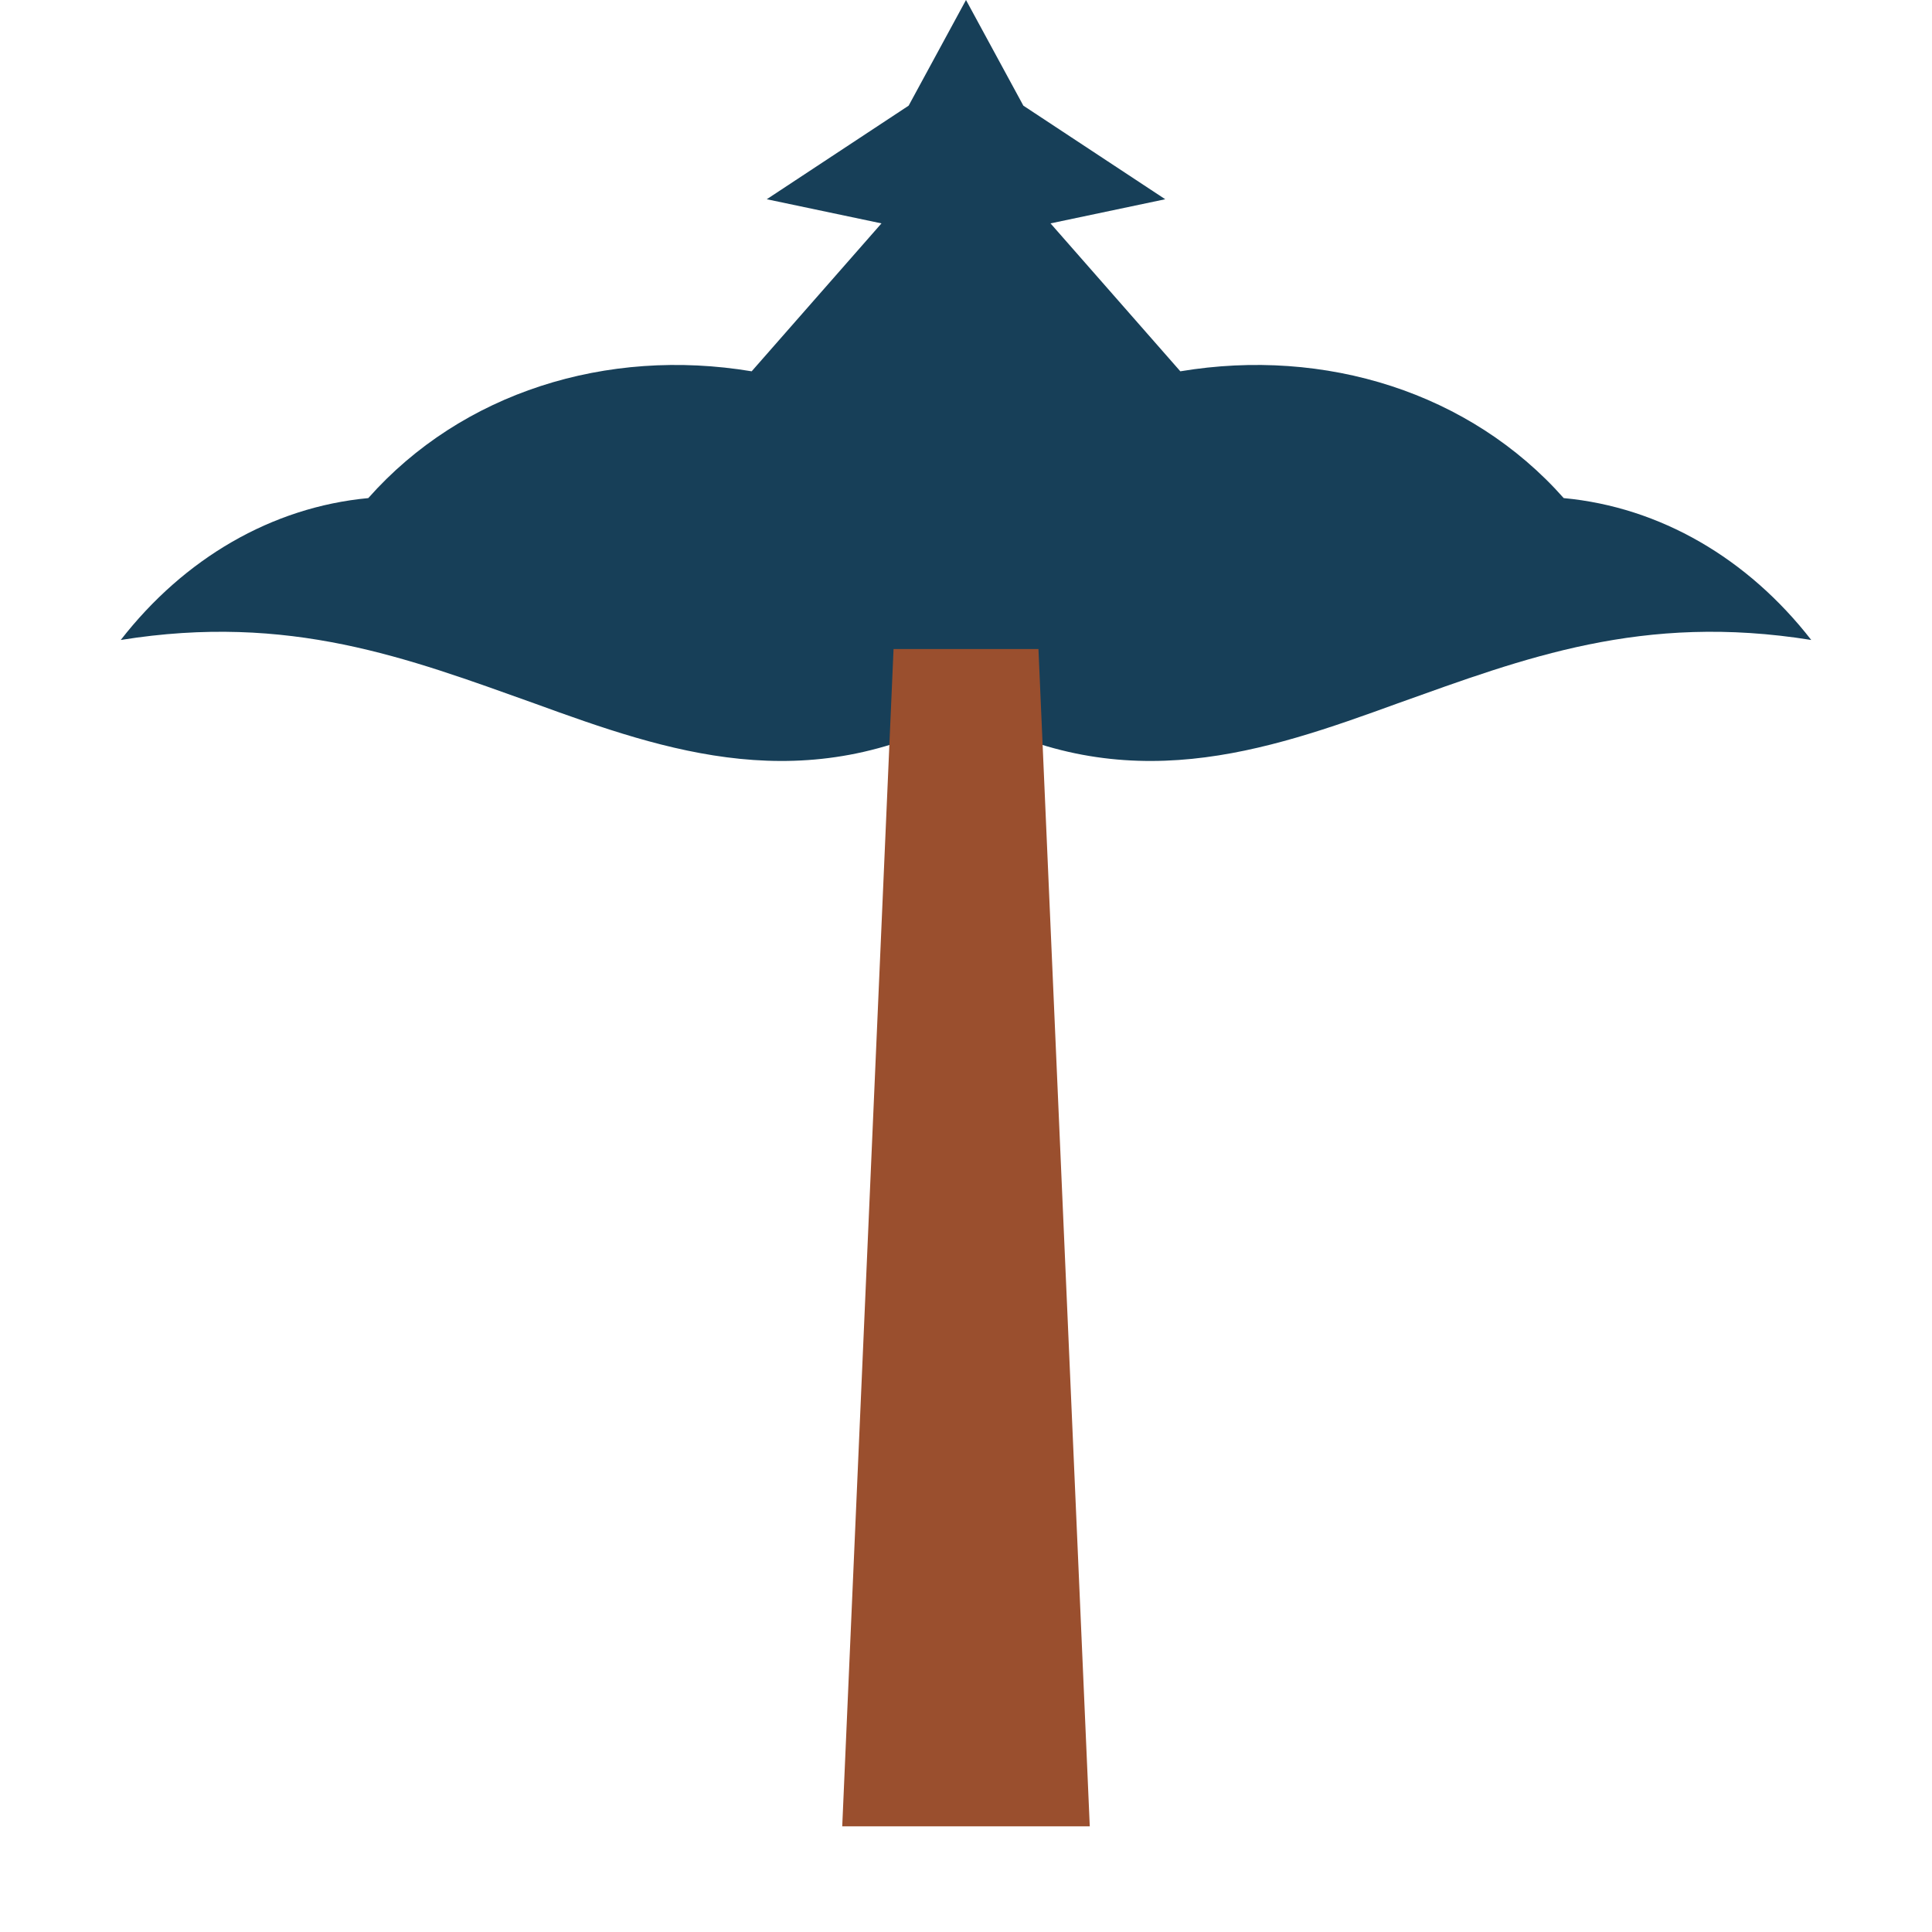
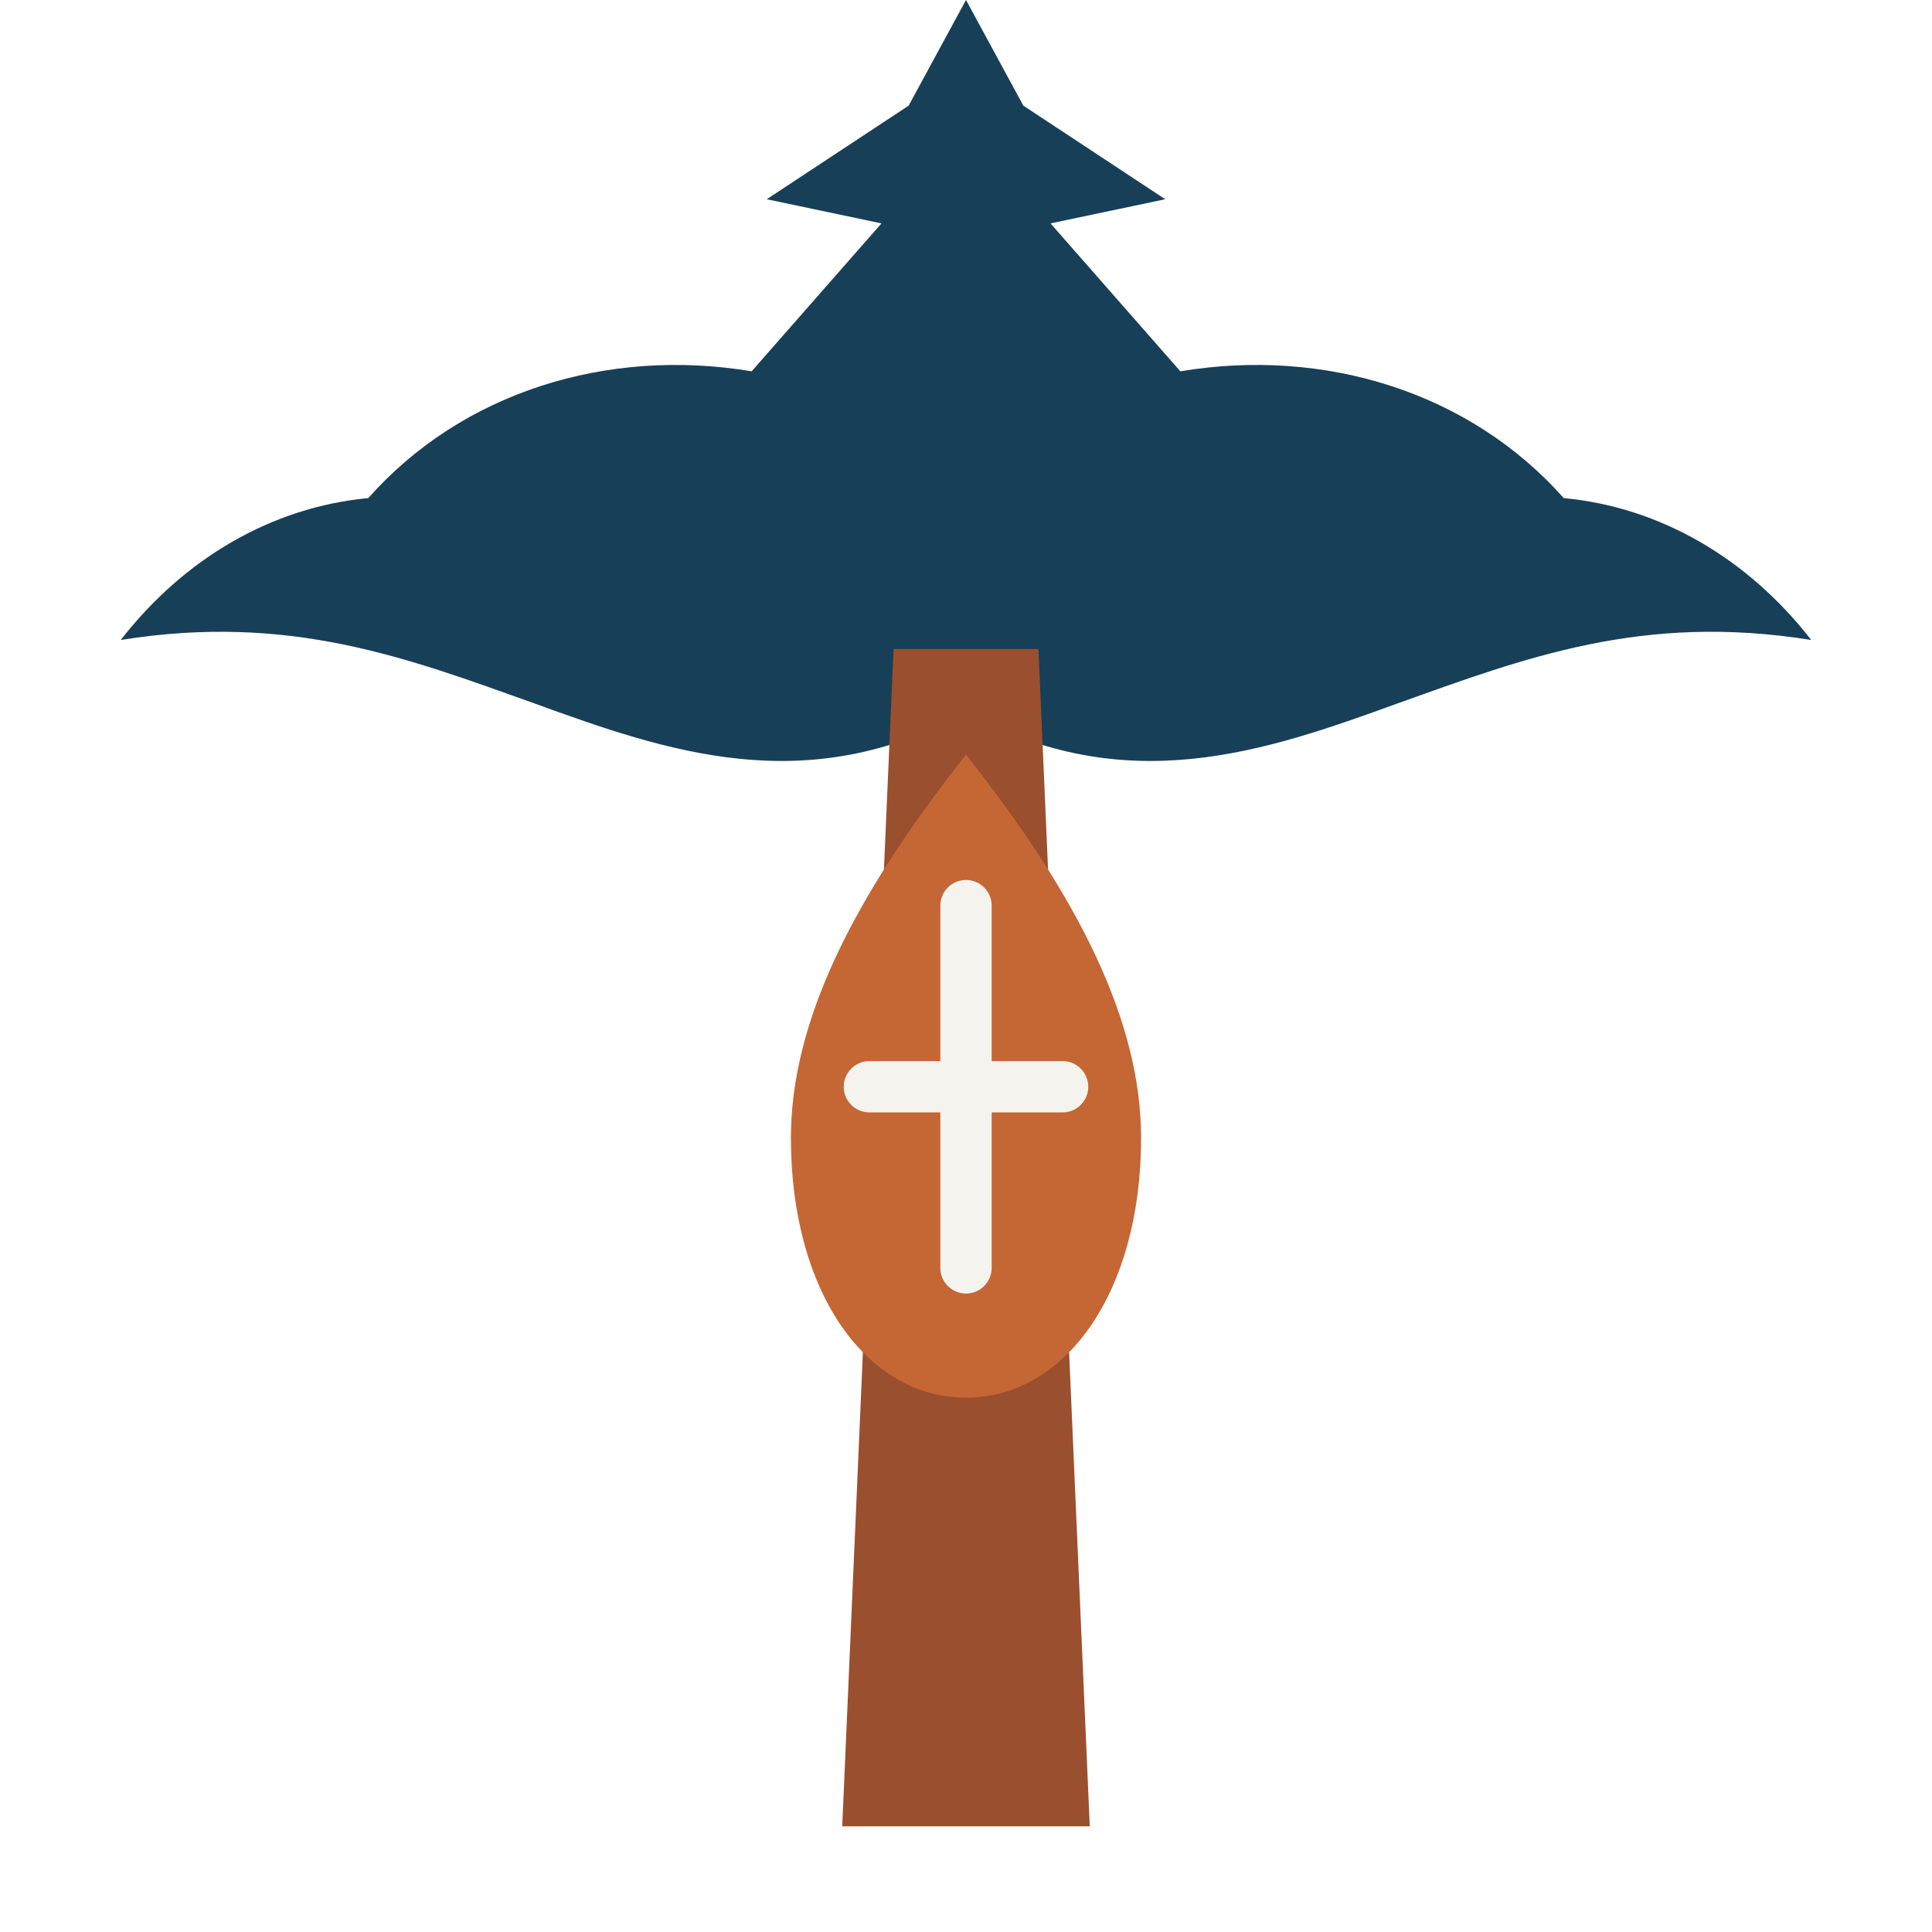
<svg xmlns="http://www.w3.org/2000/svg" viewBox="0 0 64 64" role="img" aria-labelledby="title">
  <path fill="#173f58" d="M30.1 3.5 32 0l1.9 3.5 4.7 3.1-3.8.8 4.3 4.9c4.8-.8 9.6.7 12.7 4.2 3.2.3 6.1 2 8.2 4.7-5.6-.9-9.5.6-13.7 2.1-4.4 1.6-9 3.2-14.3.3-5.3 2.9-9.9 1.3-14.3-.3C13.5 21.8 9.6 20.3 4 21.2c2.1-2.7 5-4.4 8.2-4.7 3.1-3.5 7.9-5 12.7-4.2l4.3-4.9-3.8-.8 4.7-3.1Z" />
-   <path fill="#9a4f2e" d="m29.6 21.5 4.8 0 1.7 39-8.2 0 1.7-39Z" />
+   <path fill="#9a4f2e" d="m29.6 21.5 4.8 0 1.7 39h-8.2l1.7-39Z" />
+   <path fill="#c56635" d="M32 25c-3.8 4.8-5.8 8.9-5.8 12.7 0 5.1 2.5 8.6 5.8 8.6s5.8-3.5 5.8-8.6C37.8 33.9 35.8 29.8 32 25Z" />
+   <path fill="none" stroke="#f5f3ee" stroke-linecap="round" stroke-width="1.7" d="M32 30v12m-3.2-6h6.4" />
</svg>
